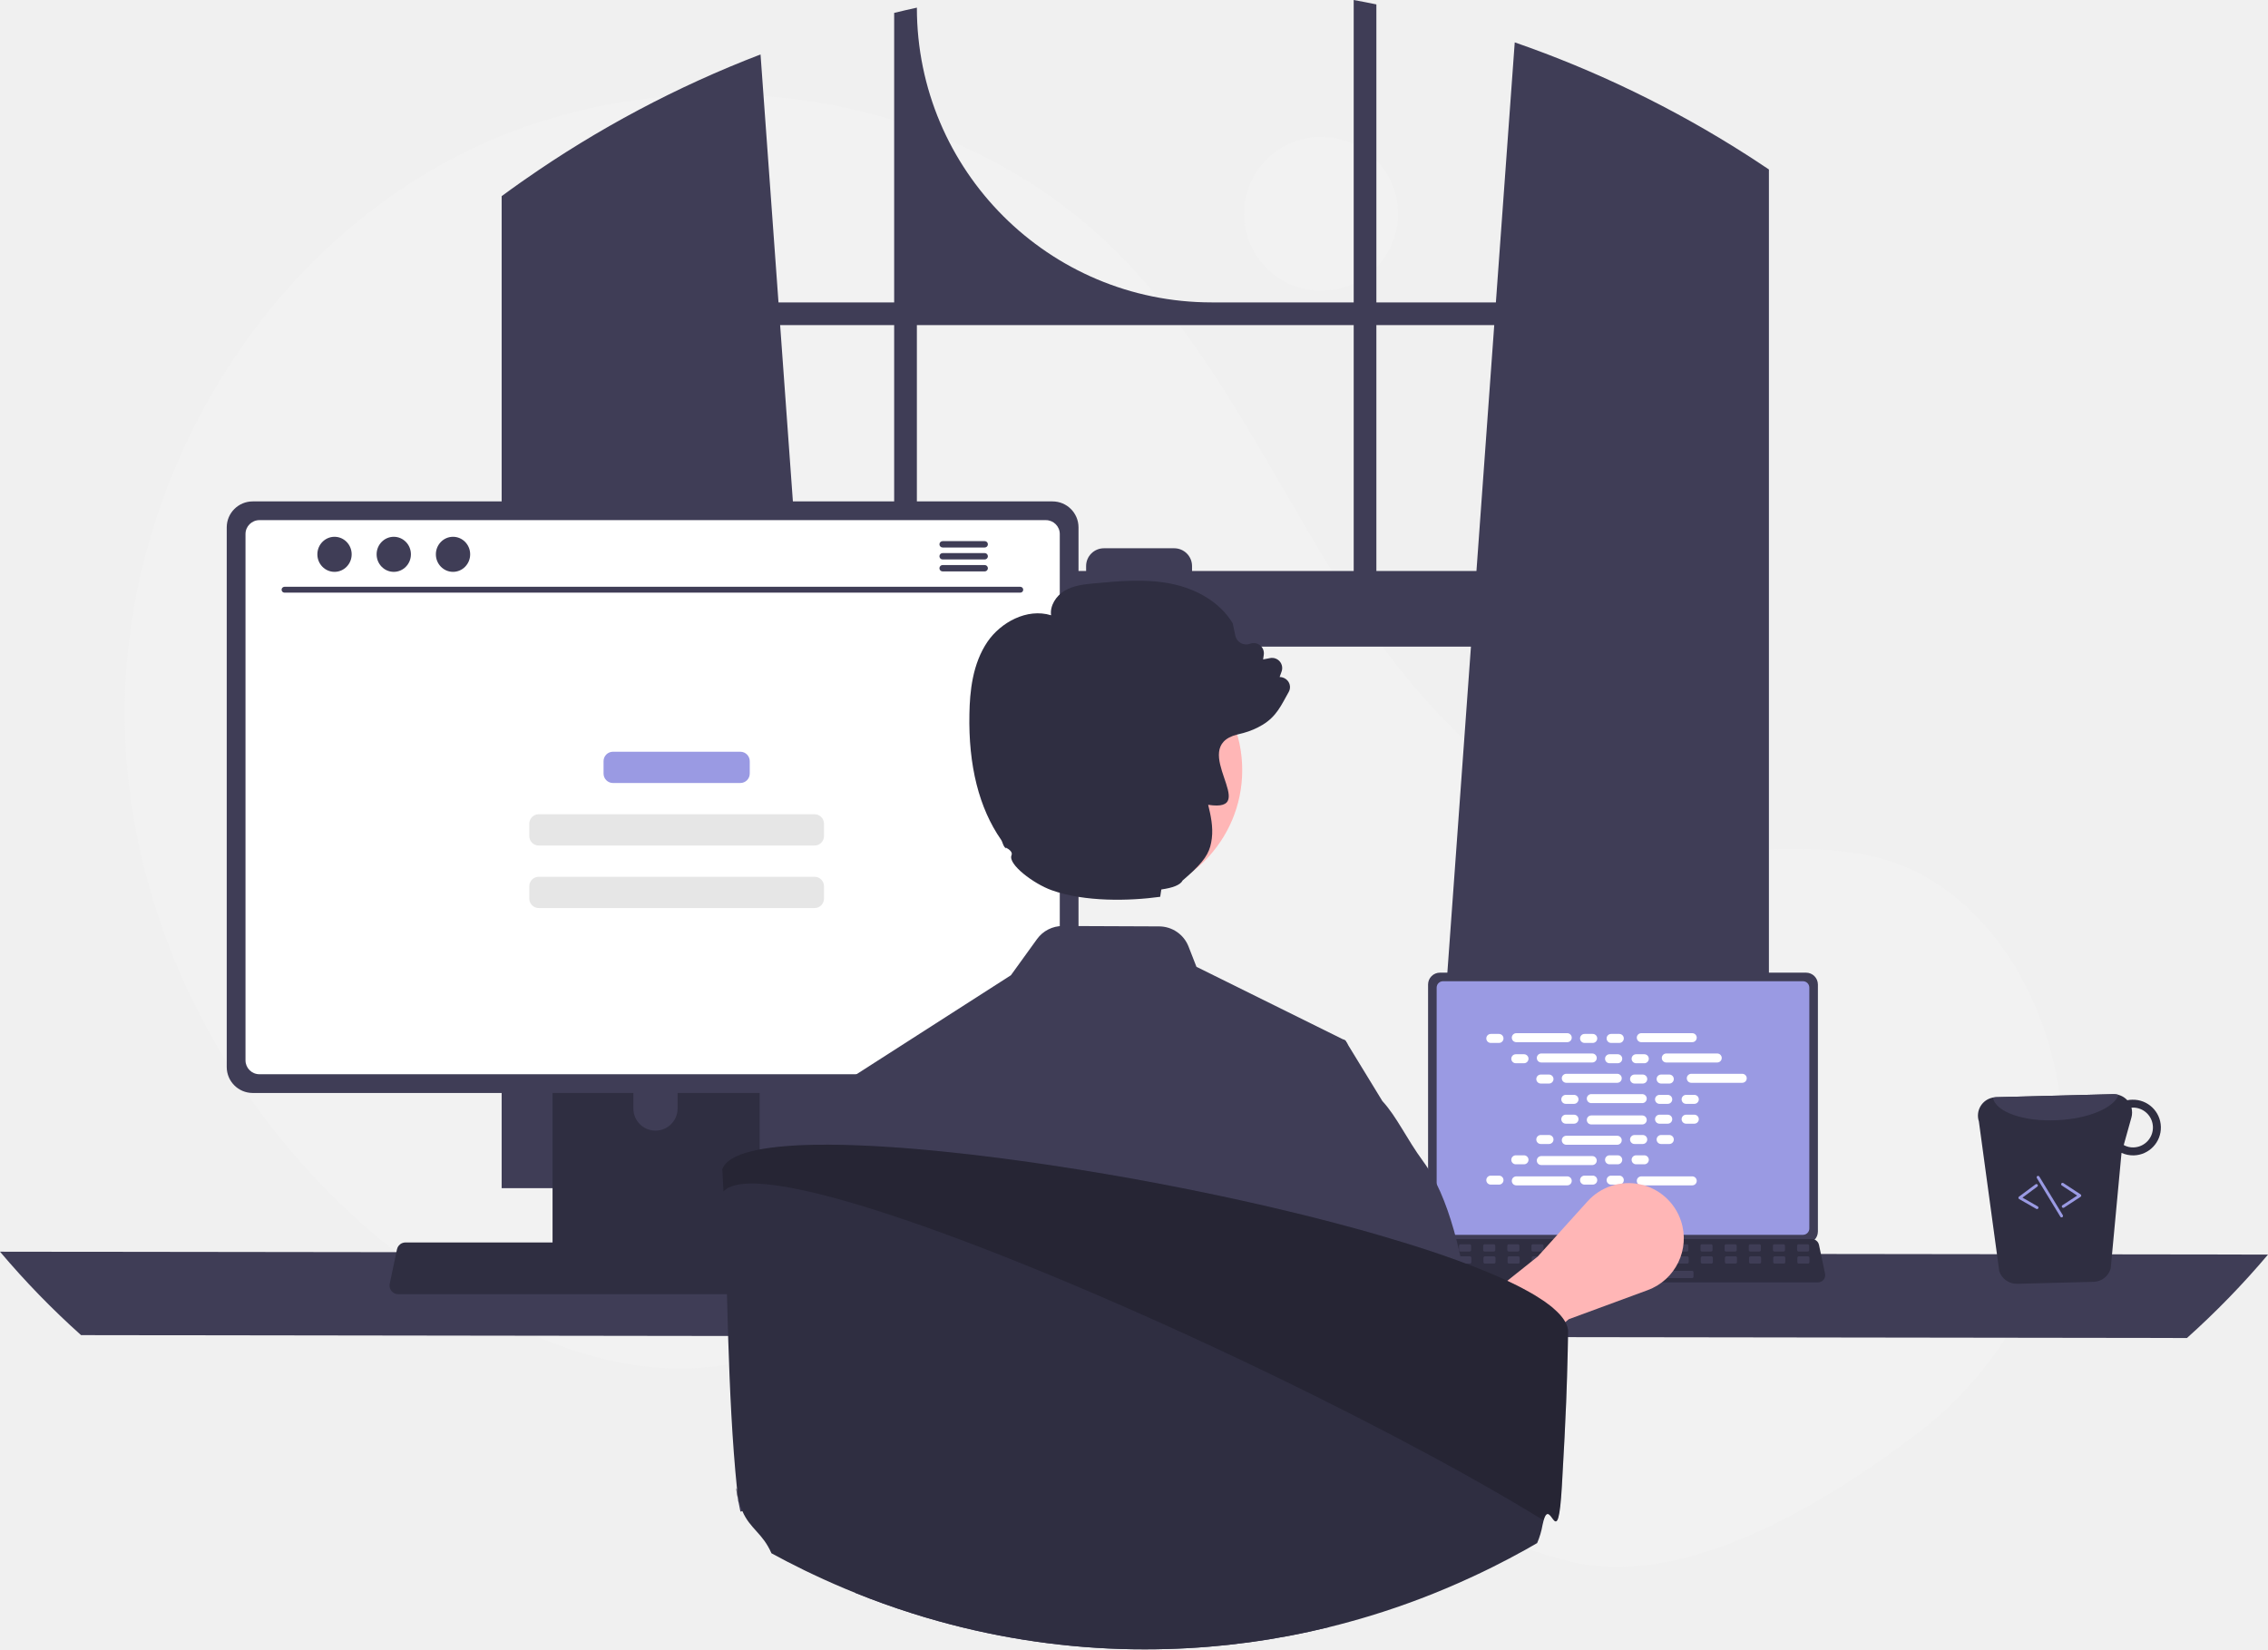
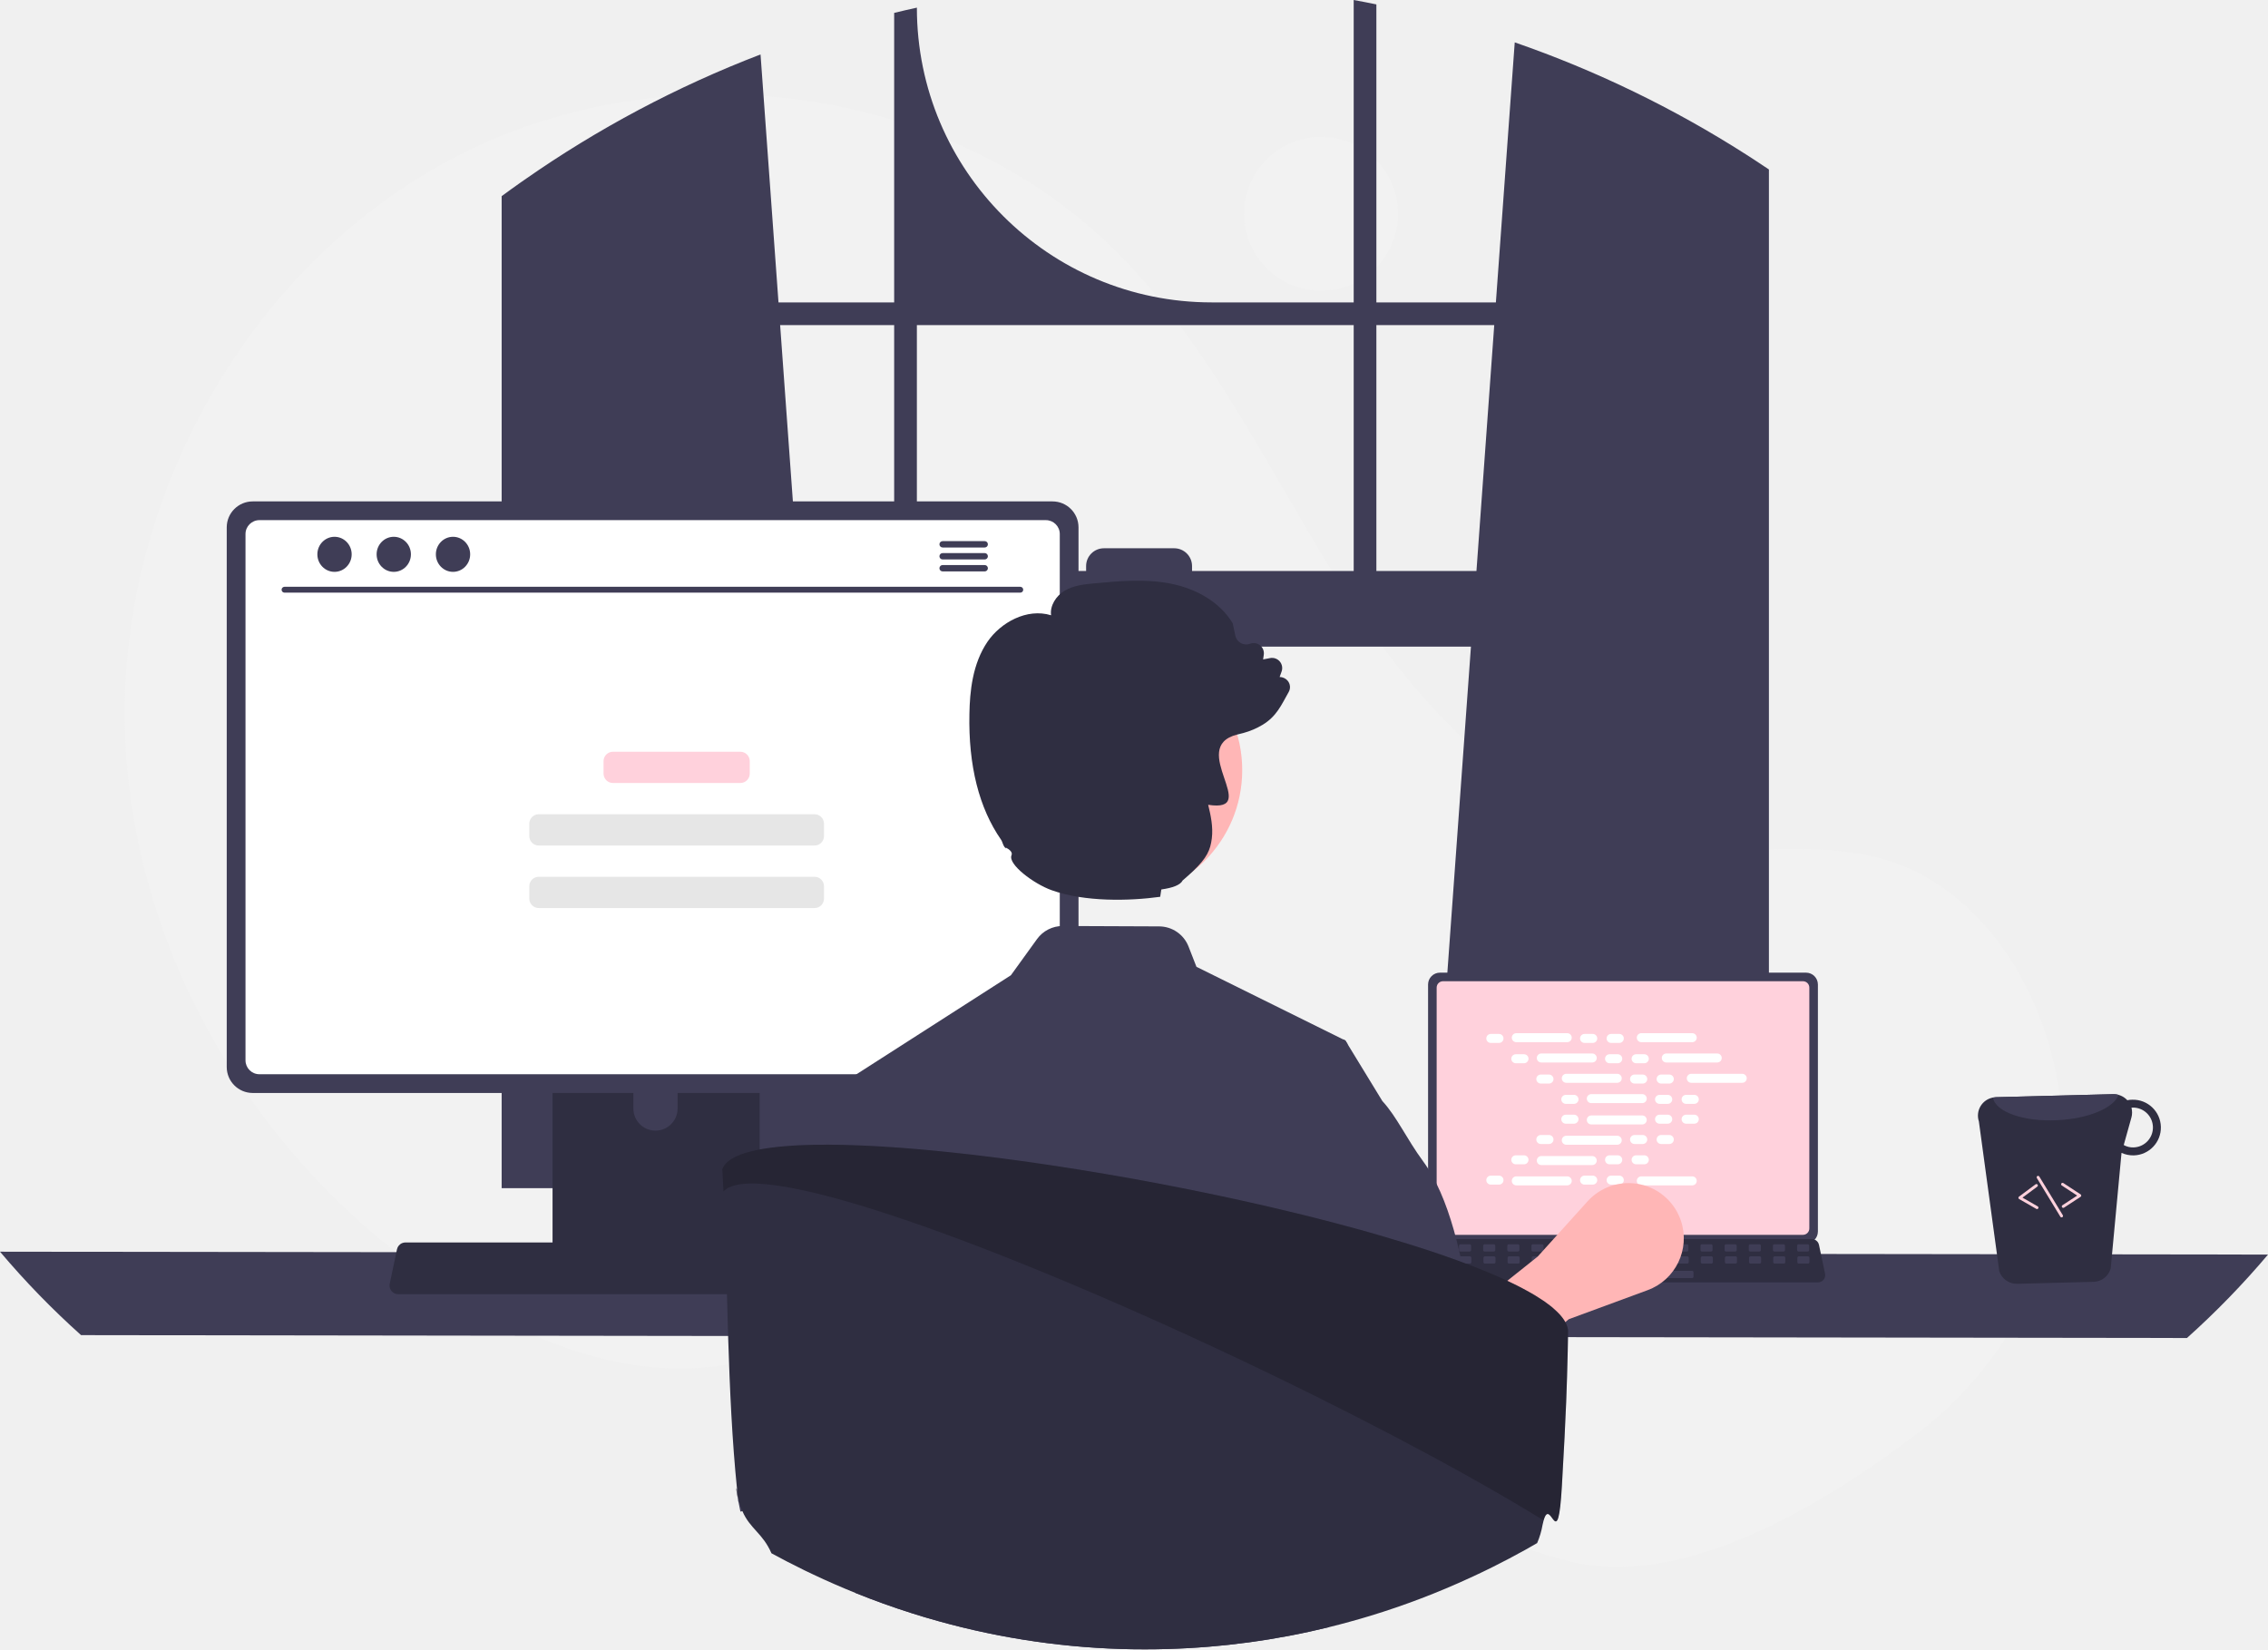
<svg xmlns="http://www.w3.org/2000/svg" data-name="Layer 1" width="786.82" height="572.258" viewBox="0 0 786.82 572.258">
  <circle cx="458.321" cy="74.182" r="26.701" fill="#f2f2f2" />
  <path d="M872.038,661.023c39.688-30.229,58.644-81.025,46.776-129.482q-.442-1.806-.934-3.604c-7.867-28.763-27.332-56.101-55.7-65.291-23.82-7.717-49.82-1.783-74.669-4.851-48.781-6.024-86.601-45.494-113.211-86.819-26.611-41.325-47.062-87.583-82.422-121.724-58.285-56.275-153.362-68.391-225.627-31.76C293.987,254.121,247.955,335.391,249.918,416.386c1.963,80.995,50.046,158.432,119.875,199.517,25.652,15.093,55.321,25.785,84.848,22.044,25.62-3.246,48.899-17.013,74.399-21.1,40.091-6.426,79.927,11.701,114.603,32.824,34.676,21.123,68.17,46.16,107.574,55.952C789.478,715.131,836.881,687.801,872.038,661.023Z" transform="translate(-206.59 -163.8711)" fill="#f2f2f2" />
  <path d="M815.016,219.191c-.87-.58-1.75-1.13-2.62-1.69a380.24,380.24,0,0,0-80.31-38.93l-6.54,90.22h-41.46v-103.39c-2.61-.54-5.24-1.05-7.87-1.53v104.92H626.946A102.27,102.27,0,0,1,524.676,166.521v-0c-2.64.57-5.26,1.18-7.88,1.83v100.44h-40.13l-6.23-86.03a380.858,380.858,0,0,0-81.94,43.53c-.44.3-.88.61-1.31.91-2.21,1.55-4.39,3.13-6.56,4.73v344.19h118.27l-2.09-28.95-11.5-158.95h231.59l-11.5,158.95-2.09,28.95h116.96v-353.45Q817.656,220.901,815.016,219.191Zm-298.22,142.78h-33.39l-6.17-85.3h39.56Zm159.42,0h-56.08v-1.69a6.18,6.18,0,0,0-6.19-6.18h-24.38a6.178,6.178,0,0,0-6.18,6.18v1.69h-58.71v-85.3h151.54Zm7.87,0v-85.3h40.89l-6.17,85.3Z" transform="translate(-206.59 -163.8711)" fill="#3f3d56" />
  <path d="M206.59,598.162a289.003,289.003,0,0,0,28.12,28.95l730.58,1a289.003,289.003,0,0,0,28.12-28.95Z" transform="translate(-206.59 -163.8711)" fill="#3f3d56" />
  <path d="M702.02,505.462v85.704a4.122,4.122,0,0,0,4.119,4.119H833.143a4.122,4.122,0,0,0,4.119-4.119v-85.704a4.124,4.124,0,0,0-4.119-4.115H706.139A4.124,4.124,0,0,0,702.02,505.462Z" transform="translate(-206.59 -163.8711)" fill="#3f3d56" />
-   <path d="M704.999,506.529V590.109a2.205,2.205,0,0,0,2.201,2.201H832.086a2.205,2.205,0,0,0,2.201-2.201V506.529a2.206,2.206,0,0,0-2.201-2.206H707.201A2.206,2.206,0,0,0,704.999,506.529Z" transform="translate(-206.59 -163.8711)" fill="#9a9ae3" />
+   <path d="M704.999,506.529V590.109a2.205,2.205,0,0,0,2.201,2.201H832.086a2.205,2.205,0,0,0,2.201-2.201V506.529a2.206,2.206,0,0,0-2.201-2.206H707.201A2.206,2.206,0,0,0,704.999,506.529Z" transform="translate(-206.59 -163.8711)" fill="#ffd1dc" />
  <path d="M699.364,607.881a2.47,2.47,0,0,0,1.943.93H837.299a2.502,2.502,0,0,0,2.446-3.016l-2.111-10.027a2.507,2.507,0,0,0-1.558-1.818,2.425,2.425,0,0,0-.888-.168H703.41a2.424,2.424,0,0,0-.888.168,2.507,2.507,0,0,0-1.558,1.818l-2.111,10.027A2.501,2.501,0,0,0,699.364,607.881Z" transform="translate(-206.59 -163.8711)" fill="#2f2e41" />
  <rect x="830.034" y="595.588" width="4.188" height="2.513" rx="0.488" transform="translate(1457.666 1029.819) rotate(-180)" fill="#3f3d56" />
  <rect x="821.657" y="595.588" width="4.188" height="2.513" rx="0.488" transform="translate(1440.912 1029.819) rotate(-180)" fill="#3f3d56" />
  <rect x="813.28" y="595.588" width="4.188" height="2.513" rx="0.488" transform="translate(1424.158 1029.819) rotate(-180)" fill="#3f3d56" />
  <rect x="804.903" y="595.588" width="4.188" height="2.513" rx="0.488" transform="translate(1407.404 1029.819) rotate(-180)" fill="#3f3d56" />
  <rect x="796.526" y="595.588" width="4.188" height="2.513" rx="0.488" transform="translate(1390.65 1029.819) rotate(-180)" fill="#3f3d56" />
  <rect x="788.149" y="595.588" width="4.188" height="2.513" rx="0.488" transform="translate(1373.896 1029.819) rotate(-180)" fill="#3f3d56" />
  <rect x="779.772" y="595.588" width="4.188" height="2.513" rx="0.488" transform="translate(1357.142 1029.819) rotate(-180)" fill="#3f3d56" />
  <rect x="771.395" y="595.588" width="4.188" height="2.513" rx="0.488" transform="translate(1340.388 1029.819) rotate(-180)" fill="#3f3d56" />
  <rect x="763.018" y="595.588" width="4.188" height="2.513" rx="0.488" transform="translate(1323.634 1029.819) rotate(-180)" fill="#3f3d56" />
  <rect x="754.641" y="595.588" width="4.188" height="2.513" rx="0.488" transform="translate(1306.88 1029.819) rotate(-180)" fill="#3f3d56" />
  <rect x="746.264" y="595.588" width="4.188" height="2.513" rx="0.488" transform="translate(1290.126 1029.819) rotate(-180)" fill="#3f3d56" />
  <rect x="737.887" y="595.588" width="4.188" height="2.513" rx="0.488" transform="translate(1273.372 1029.819) rotate(-180)" fill="#3f3d56" />
  <rect x="729.51" y="595.588" width="4.188" height="2.513" rx="0.488" transform="translate(1256.618 1029.819) rotate(-180)" fill="#3f3d56" />
  <rect x="721.133" y="595.588" width="4.188" height="2.513" rx="0.488" transform="translate(1239.865 1029.819) rotate(-180)" fill="#3f3d56" />
  <rect x="712.756" y="595.588" width="4.188" height="2.513" rx="0.488" transform="translate(1223.111 1029.819) rotate(-180)" fill="#3f3d56" />
  <rect x="704.379" y="595.588" width="4.188" height="2.513" rx="0.488" transform="translate(1206.357 1029.819) rotate(-180)" fill="#3f3d56" />
  <rect x="830.133" y="599.777" width="4.188" height="2.513" rx="0.488" transform="translate(1457.864 1038.196) rotate(-180)" fill="#3f3d56" />
  <rect x="821.756" y="599.777" width="4.188" height="2.513" rx="0.488" transform="translate(1441.11 1038.196) rotate(-180)" fill="#3f3d56" />
  <rect x="813.379" y="599.777" width="4.188" height="2.513" rx="0.488" transform="translate(1424.356 1038.196) rotate(-180)" fill="#3f3d56" />
  <rect x="805.002" y="599.777" width="4.188" height="2.513" rx="0.488" transform="translate(1407.602 1038.196) rotate(-180)" fill="#3f3d56" />
  <rect x="796.625" y="599.777" width="4.188" height="2.513" rx="0.488" transform="translate(1390.848 1038.196) rotate(-180)" fill="#3f3d56" />
  <rect x="788.248" y="599.777" width="4.188" height="2.513" rx="0.488" transform="translate(1374.094 1038.196) rotate(-180)" fill="#3f3d56" />
  <rect x="779.871" y="599.777" width="4.188" height="2.513" rx="0.488" transform="translate(1357.34 1038.196) rotate(-180)" fill="#3f3d56" />
  <rect x="771.494" y="599.777" width="4.188" height="2.513" rx="0.488" transform="translate(1340.586 1038.196) rotate(-180)" fill="#3f3d56" />
  <rect x="763.117" y="599.777" width="4.188" height="2.513" rx="0.488" transform="translate(1323.832 1038.196) rotate(-180)" fill="#3f3d56" />
  <rect x="754.74" y="599.777" width="4.188" height="2.513" rx="0.488" transform="translate(1307.078 1038.196) rotate(-180)" fill="#3f3d56" />
  <rect x="746.363" y="599.777" width="4.188" height="2.513" rx="0.488" transform="translate(1290.324 1038.196) rotate(-180)" fill="#3f3d56" />
  <rect x="737.986" y="599.777" width="4.188" height="2.513" rx="0.488" transform="translate(1273.57 1038.196) rotate(-180)" fill="#3f3d56" />
  <rect x="729.609" y="599.777" width="4.188" height="2.513" rx="0.488" transform="translate(1256.816 1038.196) rotate(-180)" fill="#3f3d56" />
  <rect x="721.232" y="599.777" width="4.188" height="2.513" rx="0.488" transform="translate(1240.062 1038.196) rotate(-180)" fill="#3f3d56" />
  <rect x="712.855" y="599.777" width="4.188" height="2.513" rx="0.488" transform="translate(1223.309 1038.196) rotate(-180)" fill="#3f3d56" />
  <rect x="704.478" y="599.777" width="4.188" height="2.513" rx="0.488" transform="translate(1206.555 1038.196) rotate(-180)" fill="#3f3d56" />
  <rect x="760.604" y="604.803" width="33.508" height="2.513" rx="0.488" transform="translate(1348.126 1048.248) rotate(-180)" fill="#3f3d56" />
  <rect x="515.631" y="358.737" width="5.966" height="3.122" rx="1.561" fill="#fff" />
  <rect x="548.154" y="358.737" width="5.966" height="3.122" rx="1.561" fill="#fff" />
  <rect x="557.369" y="358.737" width="5.966" height="3.122" rx="1.561" fill="#fff" />
  <rect x="524.477" y="358.477" width="20.796" height="3.122" rx="1.561" fill="#fff" />
  <rect x="567.841" y="358.477" width="20.796" height="3.122" rx="1.561" fill="#fff" />
  <rect x="524.304" y="365.784" width="5.966" height="3.122" rx="1.561" fill="#fff" />
  <rect x="556.827" y="365.784" width="5.966" height="3.122" rx="1.561" fill="#fff" />
  <rect x="566.042" y="365.784" width="5.966" height="3.122" rx="1.561" fill="#fff" />
  <rect x="533.15" y="365.523" width="20.796" height="3.122" rx="1.561" fill="#fff" />
  <rect x="576.514" y="365.523" width="20.796" height="3.122" rx="1.561" fill="#fff" />
  <rect x="532.977" y="372.83" width="5.966" height="3.122" rx="1.561" fill="#fff" />
  <rect x="565.5" y="372.83" width="5.966" height="3.122" rx="1.561" fill="#fff" />
  <rect x="574.715" y="372.83" width="5.966" height="3.122" rx="1.561" fill="#fff" />
  <rect x="541.823" y="372.57" width="20.796" height="3.122" rx="1.561" fill="#fff" />
  <rect x="585.187" y="372.57" width="20.796" height="3.122" rx="1.561" fill="#fff" />
  <rect x="541.649" y="379.877" width="5.966" height="3.122" rx="1.561" fill="#fff" />
  <rect x="574.172" y="379.877" width="5.966" height="3.122" rx="1.561" fill="#fff" />
  <rect x="583.387" y="379.877" width="5.966" height="3.122" rx="1.561" fill="#fff" />
  <rect x="550.496" y="379.617" width="20.796" height="3.122" rx="1.561" fill="#fff" />
  <rect x="548.154" y="407.898" width="5.966" height="3.122" rx="1.561" fill="#fff" />
  <rect x="557.369" y="407.898" width="5.966" height="3.122" rx="1.561" fill="#fff" />
  <rect x="567.841" y="408.158" width="20.796" height="3.122" rx="1.561" fill="#fff" />
  <rect x="515.631" y="407.898" width="5.966" height="3.122" rx="1.561" fill="#fff" />
  <rect x="524.477" y="408.158" width="20.796" height="3.122" rx="1.561" fill="#fff" />
  <rect x="524.304" y="400.851" width="5.966" height="3.122" rx="1.561" fill="#fff" />
  <rect x="556.827" y="400.851" width="5.966" height="3.122" rx="1.561" fill="#fff" />
  <rect x="566.042" y="400.851" width="5.966" height="3.122" rx="1.561" fill="#fff" />
  <rect x="533.15" y="401.111" width="20.796" height="3.122" rx="1.561" fill="#fff" />
  <rect x="532.977" y="393.804" width="5.966" height="3.122" rx="1.561" fill="#fff" />
  <rect x="565.5" y="393.804" width="5.966" height="3.122" rx="1.561" fill="#fff" />
  <rect x="574.715" y="393.804" width="5.966" height="3.122" rx="1.561" fill="#fff" />
  <rect x="541.823" y="394.064" width="20.796" height="3.122" rx="1.561" fill="#fff" />
  <rect x="541.649" y="386.758" width="5.966" height="3.122" rx="1.561" fill="#fff" />
  <rect x="574.172" y="386.758" width="5.966" height="3.122" rx="1.561" fill="#fff" />
  <rect x="583.387" y="386.758" width="5.966" height="3.122" rx="1.561" fill="#fff" />
  <rect x="550.496" y="387.018" width="20.796" height="3.122" rx="1.561" fill="#fff" />
  <path d="M711.507,654.353l-13.35-21.102,41.902-33.403,17.295-19.161a19.161,19.161,0,0,1,32.418,6.828h0a19.161,19.161,0,0,1-11.57,23.991l-27.349,10.075Z" transform="translate(-206.59 -163.8711)" fill="#ffb6b6" />
  <path d="M398.28,501.352v102.56h71.85v-102.56a3.448,3.448,0,0,0-2.43-3.3,3.175,3.175,0,0,0-1.03-.16H401.75A3.463,3.463,0,0,0,398.28,501.352Zm28.04,35.24a7.67,7.67,0,0,1,15.34,0v11.9a7.67,7.67,0,0,1-15.34,0Z" transform="translate(-206.59 -163.8711)" fill="#2f2e41" />
  <path d="M398.06,600.632v9.89a1.946,1.946,0,0,0,1.93,1.94h68.43a1.94,1.94,0,0,0,1.93-1.94v-9.89Z" transform="translate(-206.59 -163.8711)" fill="#3f3d56" />
  <path d="M285.25,346.832V534.092a9.007,9.007,0,0,0,9,9h277.5a9.007,9.007,0,0,0,9-9V346.832a9.011,9.011,0,0,0-9-8.99H294.25A9.012,9.012,0,0,0,285.25,346.832Z" transform="translate(-206.59 -163.8711)" fill="#3f3d56" />
  <path d="M291.76,349.162v182.62a4.818,4.818,0,0,0,4.81,4.81H569.44a4.818,4.818,0,0,0,4.81-4.81v-182.62a4.82,4.82,0,0,0-4.81-4.82H296.57A4.821,4.821,0,0,0,291.76,349.162Z" transform="translate(-206.59 -163.8711)" fill="#fff" />
  <path d="M342.4,611.792a2.948,2.948,0,0,0,2.32,1.11h162.34a2.987,2.987,0,0,0,2.92-3.6l-2.52-11.97a2.993,2.993,0,0,0-1.86-2.17,2.895,2.895,0,0,0-1.06-.2H347.23a2.894,2.894,0,0,0-1.06.2,2.992,2.992,0,0,0-1.86,2.17l-2.52,11.97A2.985,2.985,0,0,0,342.4,611.792Z" transform="translate(-206.59 -163.8711)" fill="#2f2e41" />
  <path d="M560.585,369.499H305.261a1.016,1.016,0,0,1,0-2.031H560.585a1.016,1.016,0,0,1,0,2.031Z" transform="translate(-206.59 -163.8711)" fill="#3f3d56" />
  <ellipse cx="116.051" cy="192.33" rx="5.95" ry="6.083" fill="#3f3d56" />
  <ellipse cx="136.607" cy="192.33" rx="5.95" ry="6.083" fill="#3f3d56" />
  <ellipse cx="157.163" cy="192.33" rx="5.95" ry="6.083" fill="#3f3d56" />
  <path d="M548.206,351.622h-14.6a1.105,1.105,0,0,0,0,2.21h14.6a1.105,1.105,0,0,0,0-2.21Z" transform="translate(-206.59 -163.8711)" fill="#3f3d56" />
  <path d="M548.206,355.772h-14.6a1.105,1.105,0,0,0,0,2.21h14.6a1.105,1.105,0,0,0,0-2.21Z" transform="translate(-206.59 -163.8711)" fill="#3f3d56" />
  <path d="M548.206,359.922h-14.6a1.105,1.105,0,0,0,0,2.21h14.6a1.105,1.105,0,0,0,0-2.21Z" transform="translate(-206.59 -163.8711)" fill="#3f3d56" />
  <path d="M900.186,604.972a6.416,6.416,0,0,0,6.183,4.331l26.492-.682a6.329,6.329,0,0,0,5.981-4.657l3.749-40.087a9.794,9.794,0,0,0,4.238.871,9.661,9.661,0,1,0-.485-19.317,8.184,8.184,0,0,0-1.736.181,6.548,6.548,0,0,0-4.874-2.103l-40.751,1.052a5.853,5.853,0,0,0-1.005.125,6.365,6.365,0,0,0-4.873,8.265Zm43.173-43.817,2.668-9.553a6.506,6.506,0,0,0,.02-3.375c.129-0.0.244-.062.373-.062a6.91,6.91,0,0,1,.324,13.817A6.505,6.505,0,0,1,943.359,561.156Z" transform="translate(-206.59 -163.8711)" fill="#2f2e41" />
  <path d="M897.978,544.686c.868,4.964,10.629,8.454,22.366,7.847,10.793-.497,19.617-4.287,21.234-8.778a6.025,6.025,0,0,0-1.844-.246l-40.751,1.052A5.853,5.853,0,0,0,897.978,544.686Z" transform="translate(-206.59 -163.8711)" fill="#3f3d56" />
-   <path d="M922.494,582.944a.497.497,0,0,0,.151-.066l5.753-3.766a.499.499,0,0,0,0-.836l-5.98-3.917a.5.5,0,1,0-.548.836l5.341,3.498-5.114,3.348a.5.5,0,0,0,.396.903Z" transform="translate(-206.59 -163.8711)" fill="#9a9ae3" />
-   <path d="M913.408,583.363a.5.5,0,0,0,.126-.918l-5.303-3.04,5.126-3.807a.5.5,0,1,0-.596-.802l-5.739,4.263a.5.5,0,0,0,.049.835l5.965,3.42A.5.5,0,0,0,913.408,583.363Z" transform="translate(-206.59 -163.8711)" fill="#9a9ae3" />
-   <path d="M921.922,586.244a.482.482,0,0,0,.137-.058.5.5,0,0,0,.168-.687l-8.155-13.408a.5.5,0,0,0-.854.521l8.155,13.408A.5.5,0,0,0,921.922,586.244Z" transform="translate(-206.59 -163.8711)" fill="#9a9ae3" />
-   <rect x="209.385" y="260.827" width="50.719" height="10.846" rx="3.264" fill="#9a9ae3" />
+   <path d="M922.494,582.944a.497.497,0,0,0,.151-.066l5.753-3.766a.499.499,0,0,0,0-.836l-5.98-3.917a.5.5,0,1,0-.548.836l5.341,3.498-5.114,3.348a.5.5,0,0,0,.396.903Z" transform="translate(-206.59 -163.8711)" fill="#ffd1dc" />
+   <path d="M913.408,583.363a.5.5,0,0,0,.126-.918l-5.303-3.04,5.126-3.807a.5.5,0,1,0-.596-.802l-5.739,4.263a.5.5,0,0,0,.049.835l5.965,3.42A.5.5,0,0,0,913.408,583.363Z" transform="translate(-206.59 -163.8711)" fill="#ffd1dc" />
+   <path d="M921.922,586.244a.482.482,0,0,0,.137-.058.5.5,0,0,0,.168-.687l-8.155-13.408a.5.5,0,0,0-.854.521l8.155,13.408A.5.5,0,0,0,921.922,586.244Z" transform="translate(-206.59 -163.8711)" fill="#ffd1dc" />
+   <rect x="209.385" y="260.827" width="50.719" height="10.846" rx="3.264" fill="#ffd1dc" />
  <rect x="183.626" y="282.519" width="102.236" height="10.846" rx="3.264" fill="#e6e6e6" />
  <rect x="183.626" y="304.21" width="102.236" height="10.846" rx="3.264" fill="#e6e6e6" />
  <path d="M497.301,540.717l.217.684.011.023,6.525,19.838,7.506,22.861,14.123,42.961.137,6.673v.023l1.049,53.684-2.909,7.278,3.274,11.932s-1.506-18.037-9.582-7.679c-4.574,5.886-9.925,11.91-14.317,17.556q9.6,3.884,19.507,7.027c1.426.456,2.863.89,4.301,1.323q.462.137.924.274a266.863,266.863,0,0,0,67.351,10.826c1.186.034,2.35.057,3.479.08.399.011.787.023,1.175.023,1.278.011,2.544.023,3.822.023q3.867,0,7.7-.114a266.853,266.853,0,0,0,56.091-7.586c-.125-7.586-.468-16.45-.958-25.918-.228-4.643-5.35-9.674-5.658-14.533-.217-3.65,4.381-7.084,4.141-10.792-1.551-22.827-3.491-14.064-4.928-30.229q-.222-2.379-.411-4.552c-.924-10.381-1.563-16.872-1.563-16.872l6.137-38.683,9.639-60.734-.742-1.221-.833-.411-50.844-25.165-2.761-7.073a10.979,10.979,0,0,0-10.141-6.947l-33.493-.137a10.931,10.931,0,0,0-8.909,4.529l-9.069,12.56Z" transform="translate(-206.59 -163.8711)" fill="#3f3d56" />
  <path d="M533.407,617.525,525.82,633.758l-5.179,11.088-8.909,46.646-4.46,4.734L503.45,679.467l-39.998,8.881c-1.312-7.29-.351.247-1.161-7.75.228-.228.468-.456.707-.685.639-.593,1.175-1.152,1.164-1.688-.456-27.584.913-74.526,12.343-102.966a60.053,60.053,0,0,1,7.027-13.107c.228-.308.445-.616.662-.924,5.27-7.381,8.601-14.647,13.324-19.815v-.011a.53.53,0,0,0,.08-.08.157.157,0,0,0,.046-.034l32.443-17.203,1.392,39.105.992,28.109Z" transform="translate(-206.59 -163.8711)" fill="#3f3d56" />
  <path d="M650.391,622.135l9.476,20.275,3.307,7.061,8.907,46.642,4.446,4.723,3.83-16.755,1.8-.369,32.459-6.722,9.461,30.046a17.984,17.984,0,0,0-3.261-22.506c-.646-.585-1.184-1.154-1.169-1.692.538-32.443-1.446-91.684-19.367-116.066-5.692-7.738-9.107-15.445-14.076-20.829-.015-.015-.015-.031-.031-.031L674.081,526.114l-.738-1.215-.831-.415Z" transform="translate(-206.59 -163.8711)" fill="#3f3d56" />
  <circle id="a657ec4b-47ce-4d2a-9c58-81a811696ca9" data-name="Ellipse 5" cx="386.397" cy="267.201" r="44.558" fill="#ffb6b6" />
  <path d="M653.212,399.948a3.759,3.759,0,0,0-2.69-1.19l.67-1.86a3.528,3.528,0,0,0-3.96-4.7l-2.44.47.23-1.63a3.534,3.534,0,0,0-4.73-3.82,3.766,3.766,0,0,1-3.24-.23,3.846,3.846,0,0,1-1.92-2.61l-.85-4.1-.09-.22c-4.14-6.9-12.1-11.92-21.84-13.76-8.67-1.65-17.56-.81-26.13-.02-3.4.32-7.24.68-10.44,2.64-2.72,1.68-5.02,5.04-4.55,8.43-8.45-2.59-17.51,2.58-22,9.1-5.32,7.76-6.19,17.48-6.33,25.08-.38,17.98,3.33,32.69,11,43.73.56.8.7,2.47,1.81,3.03l-.23-.37c1.24.62,2.5,1.62,2.03,2.69-1.35,3.08,7.62,9.89,13.94,12.14,11.53,4.11,26.86,3.76,37.64,2.28l.38-2.55c3.89-.53,6.63-1.54,7.4-3.12,1.36-1.16,2.52-2.2,3.53-3.16l.01-.01c.02-.02.06-.05.08-.07,4.87-4.67,6-7.33,6.51-11.38.49-3.97-.38-8-1.27-11.63,18.74,2.9-7.38-19.96,10.08-24.38a5.434,5.434,0,0,1,.61-.15c.51-.12,1.02-.24,1.51-.38a26.448,26.448,0,0,0,6.72-2.87c4.88-2.97,6.49-6.91,9.01-11.35A3.427,3.427,0,0,0,653.212,399.948Z" transform="translate(-206.59 -163.8711)" fill="#2f2e41" />
  <path d="M750.582,625.308c-.01,1.75-.03,4.2-.11,7.23q-.015.63-.03,1.29c-.13,5.57-.26,10.24-.47,15.43-.01.36-.02.71-.04,1.07-.28,7.24-.72,15.67-1.48,29.02-1.41,24.66-3.87,3.39-6.34,12.04-.12.43-.25.94-.37,1.54a27.916,27.916,0,0,1-1.88,6.33c-1.31.78-2.66,1.53-3.99,2.28-3.79,2.11-7.64,4.14-11.52,6.07-2.18,1.08-4.37,2.14-6.57,3.16-.35.16-.69.32-1.03.47a270.887,270.887,0,0,1-34.75,13.26c-2.32.7-4.63,1.38-6.97,2.01-2.44.68-4.88,1.32-7.35,1.92a266.893,266.893,0,0,1-56.09,7.59c-2.55.08-5.12.11-7.7.11-1.28,0-2.54-.01-3.82-.02-.39,0-.78-.01-1.17-.02-1.13-.03-2.3-.05-3.48-.08a266.663,266.663,0,0,1-67.35-10.83l-.93-.27c-1.44-.44-2.87-.87-4.3-1.33q-9.9-3.135-19.51-7.02-7.335-2.955-14.5-6.34a.339.339,0,0,1-.12-.06c-1-.46-2.01-.94-3.01-1.43-.13-.07-.27-.14-.41-.21q-5.595-2.73-11.07-5.72c-3.07-7.05-7.39-8.4-10.07-14.6a25.874,25.874,0,0,1-1.68-5.74c0-.02-.01-.04-.01-.07.28,3.72-1.19-6.6-.01-.04-.01-.12-.02-.25-.03-.4-.03-.36-.07-.8-.13-1.35-3.43-33.49-3.21-71.79-4.7-103.35q-.15-3.06-.31-5.86c-.03-.62-.07-1.23-.11-1.83.07-.18.15-.37.24-.55a1.002,1.002,0,0,1,.07-.15,1.623,1.623,0,0,1,.1-.18c.02-.03.05-.07.07-.1a.917.917,0,0,1,.05-.1c.09-.14.19-.29.3-.43.05-.06.09-.11.14-.16a.808.808,0,0,1,.12-.14.637.637,0,0,1,.11-.13c.04-.04.08-.09.13-.14a.302.302,0,0,1,.08-.08,2.033,2.033,0,0,1,.26-.25,9.624,9.624,0,0,1,1.14-.9c.14-.09.29-.18.43-.28a19.135,19.135,0,0,1,3.17-1.52c.38-.14.76-.27,1.17-.41.15-.04.29-.09.44-.14.22-.07.44-.14.67-.19,1.14-.34,2.37-.63,3.7-.9.16-.03.33-.06.5-.1.24-.05.49-.09.74-.13.34-.06.69-.12,1.04-.18,2.97-.47,6.34-.82,10.06-1.05q.525-.03,1.05-.06c.41-.02.82-.04,1.24-.06.35-.02.71-.03,1.07-.04.35-.02.71-.03,1.08-.04,1.01-.03,2.05-.06,3.11-.08,3.02-.06,6.2-.04,9.54.03,1.55.04,3.13.08,4.75.15.11,0,.21.01.31.01,1.41.05,2.83.11,4.29.19,1.02.05,2.05.1,3.08.16.97.06,1.95.12,2.94.19.77.04,1.54.1,2.32.15.66.05,1.32.1,1.98.14l.9.06c.49.04.98.07,1.48.12,1.1.09,2.2.18,3.32.27,1.11.1,2.24.2,3.37.3s2.27.21,3.41.32c.12.01.23.02.34.03,1.04.11,2.08.21,3.13.32.24.02.49.04.73.07,1.001.101,2.022.218,3.032.326.31.033.618.066.929.1.791.086,1.572.161,2.368.254,1.05.12,2.12.23,3.16.37.81.09,1.62.18,2.43.28,1.27.15,2.56.31,3.85.48.49.06.98.12,1.47.19,3.68.46,7.4.97,11.18,1.5,5.73.81,11.55,1.69,17.41,2.64q8.805,1.425,17.71,3.01c1.5.27,3,.54,4.51.82q1.02.195,2.04.39c1.16.21,2.32.43,3.48.65,1.16.22,2.32.44,3.48.67,1.38.27,2.77.54,4.15.81,9.09,1.8,18.13,3.72,26.95,5.73,1.45.33,2.9.67,4.34,1q4.32,1.005,8.56,2.04c.78.18,1.55.37,2.32.56,1.92.48,3.84.96,5.73,1.45l.33.09c1.39.34,2.75.69,4.11,1.05q4.815,1.26,9.47,2.55,3.09.855,6.11,1.73c3.01.87,5.96,1.75,8.83,2.64.71.22,1.42.44,2.12.65,2.1.65,4.17,1.31,6.18,1.97,1.6.52,3.16,1.05,4.7,1.58q2.31.795,4.53,1.59c.95.34,1.89.7,2.83,1.04,1.35.5,2.68,1,3.98,1.5.4.15.79.31,1.18.46.25.11.49.2.73.3.47.19.95.37,1.41.56.47.18.93.37,1.39.57.45.18.91.37,1.35.56.45.18.89.37,1.33.57.37.15.73.31,1.08.47.71.31,1.42.62,2.11.94.34.16.68.31,1.02.47l.78.36c.11.06.22.11.33.16.25.12.51.25.76.37.58.27,1.15.56,1.71.83.75.38,1.48.76,2.18,1.13.71.38,1.4.76,2.06,1.13.11.06.21.12.32.18.15.08.3.17.45.25.51.29,1,.59,1.49.88.96.59,1.87,1.17,2.72,1.75.19.13.37.26.56.38.63.45,1.23.89,1.79,1.34,0,.01,0,.01.01.01.19.14.37.29.55.43.15.14.31.26.46.4.52.45,1,.88,1.44,1.32a5.667,5.667,0,0,1,.42.43,1.208,1.208,0,0,1,.16.16c.2.2.38.4.55.6a.553.553,0,0,1,.07.09c.24.28.46.56.67.84.1.14.21.28.3.42.12.17.24.35.34.52.09.14.17.29.25.43a7.257,7.257,0,0,1,.54,1.13,5.241,5.241,0,0,1,.27.82A5.844,5.844,0,0,1,750.582,625.308Z" transform="translate(-206.59 -163.8711)" fill="#2f2e41" />
  <path d="M750.582,625.308c-.01,1.75-.03,4.2-.11,7.23-.01.42-.03.85-.04,1.29-.1,4.25-.25,9.5-.46,15.43-.01.36-.02.71-.04,1.07-.28,7.24-.72,15.67-1.48,29.02-1.41,24.66-3.87,3.39-6.34,12.04-6.86-4.22-14.38-8.64-22.42-13.18q-2.175-1.23-4.39-2.47c-16.08-8.97-34.04-18.37-52.79-27.68-.74-.37-1.49-.74-2.23-1.1-42.95-21.23-89.83-41.88-127.81-55.66-7.33-2.66-14.33-5.06-20.91-7.17-13.86-4.43-25.84-7.53-35.06-8.87-9.6-1.4-16.23-.9-18.91,1.99q-.15-3.06-.31-5.86-.06-.93-.12-1.83c.062-.165.142-.322.22-.48.011-.023.019-.047.03-.07a1.002,1.002,0,0,1,.07-.15,1.623,1.623,0,0,1,.1-.18,1.06,1.06,0,0,1,.12-.2c.09-.14.19-.29.3-.43a3.483,3.483,0,0,1,.26-.3.637.637,0,0,1,.11-.13c.04-.04.08-.09.13-.14a.302.302,0,0,1,.08-.08,2.033,2.033,0,0,1,.26-.25,9.624,9.624,0,0,1,1.14-.9c.14-.09.29-.18.43-.28a19.135,19.135,0,0,1,3.17-1.52c.38-.14.76-.27,1.17-.41.15-.04.29-.09.44-.14.22-.07.44-.14.67-.19,1.14-.34,2.37-.63,3.7-.9.4-.08.82-.16,1.24-.23.34-.06.69-.12,1.04-.18,2.97-.47,6.34-.82,10.06-1.05q.525-.03,1.05-.06c.41-.02.82-.04,1.24-.06.35-.02.71-.03,1.07-.04.35-.02.71-.03,1.08-.04,1.01-.03,2.05-.06,3.11-.08,3.02-.05,6.2-.03,9.54.04,1.55.03,3.13.08,4.75.15.1,0,.21.01.31.01,1.41.04,2.84.11,4.29.18,1.02.05,2.05.1,3.08.16.97.06,1.95.12,2.94.19.77.04,1.54.1,2.32.15.66.05,1.32.1,1.98.14.79.06,1.58.12,2.38.18,1.1.09,2.2.18,3.32.27,1.11.1,2.24.2,3.37.3s2.27.21,3.41.32c.12.01.23.02.34.03,1.04.11,2.08.21,3.13.32q8.73.885,17.97,2.07,5.52.705,11.18,1.51c5.73.81,11.55,1.69,17.41,2.63q8.805,1.425,17.71,3.01c1.5.27,3,.54,4.51.82q2.76.51,5.52,1.04c1.16.22,2.32.44,3.48.67,1.38.27,2.77.54,4.15.81,9.09,1.8,18.13,3.72,26.95,5.73,1.45.33,2.9.67,4.34,1q4.32,1.005,8.56,2.04c.78.19,1.55.38,2.32.57q2.895.72,5.73,1.44v.01c.11.02.22.05.33.08,1.38.35,2.75.7,4.11,1.06q4.815,1.26,9.47,2.54c2.06.58,4.1,1.15,6.11,1.73,3.01.88,5.96,1.76,8.83,2.64.71.22,1.42.44,2.12.65q3.15.99,6.18,1.97c1.6.52,3.16,1.05,4.7,1.58q2.31.795,4.53,1.59c.96.34,1.9.69,2.83,1.03,1.36.5,2.68,1,3.98,1.51.4.15.79.31,1.18.46.73.28,1.44.57,2.14.86.47.18.93.37,1.39.57.45.18.91.37,1.35.56.45.18.89.37,1.33.57.37.15.73.31,1.08.47.71.31,1.42.62,2.11.94.34.16.68.31,1.02.47l.78.36c.11.06.22.11.33.16.85.4,1.67.8,2.47,1.2.75.38,1.48.76,2.18,1.13.83.44,1.62.87,2.38,1.31.15.08.3.17.45.25.51.29,1,.59,1.49.88.96.59,1.87,1.17,2.72,1.75.84.58,1.62,1.15,2.35,1.72,0,.01,0,.01.01.01.35.28.69.56,1.01.83.52.45,1,.88,1.44,1.32a5.667,5.667,0,0,1,.42.43,1.208,1.208,0,0,1,.16.16c.21.23.42.46.62.69.24.28.46.56.67.84.1.14.21.28.3.42.12.17.24.35.34.52.09.14.17.29.25.43a7.257,7.257,0,0,1,.54,1.13,6.053,6.053,0,0,1,.27.82A5.844,5.844,0,0,1,750.582,625.308Z" transform="translate(-206.59 -163.8711)" opacity="0.2" />
</svg>
